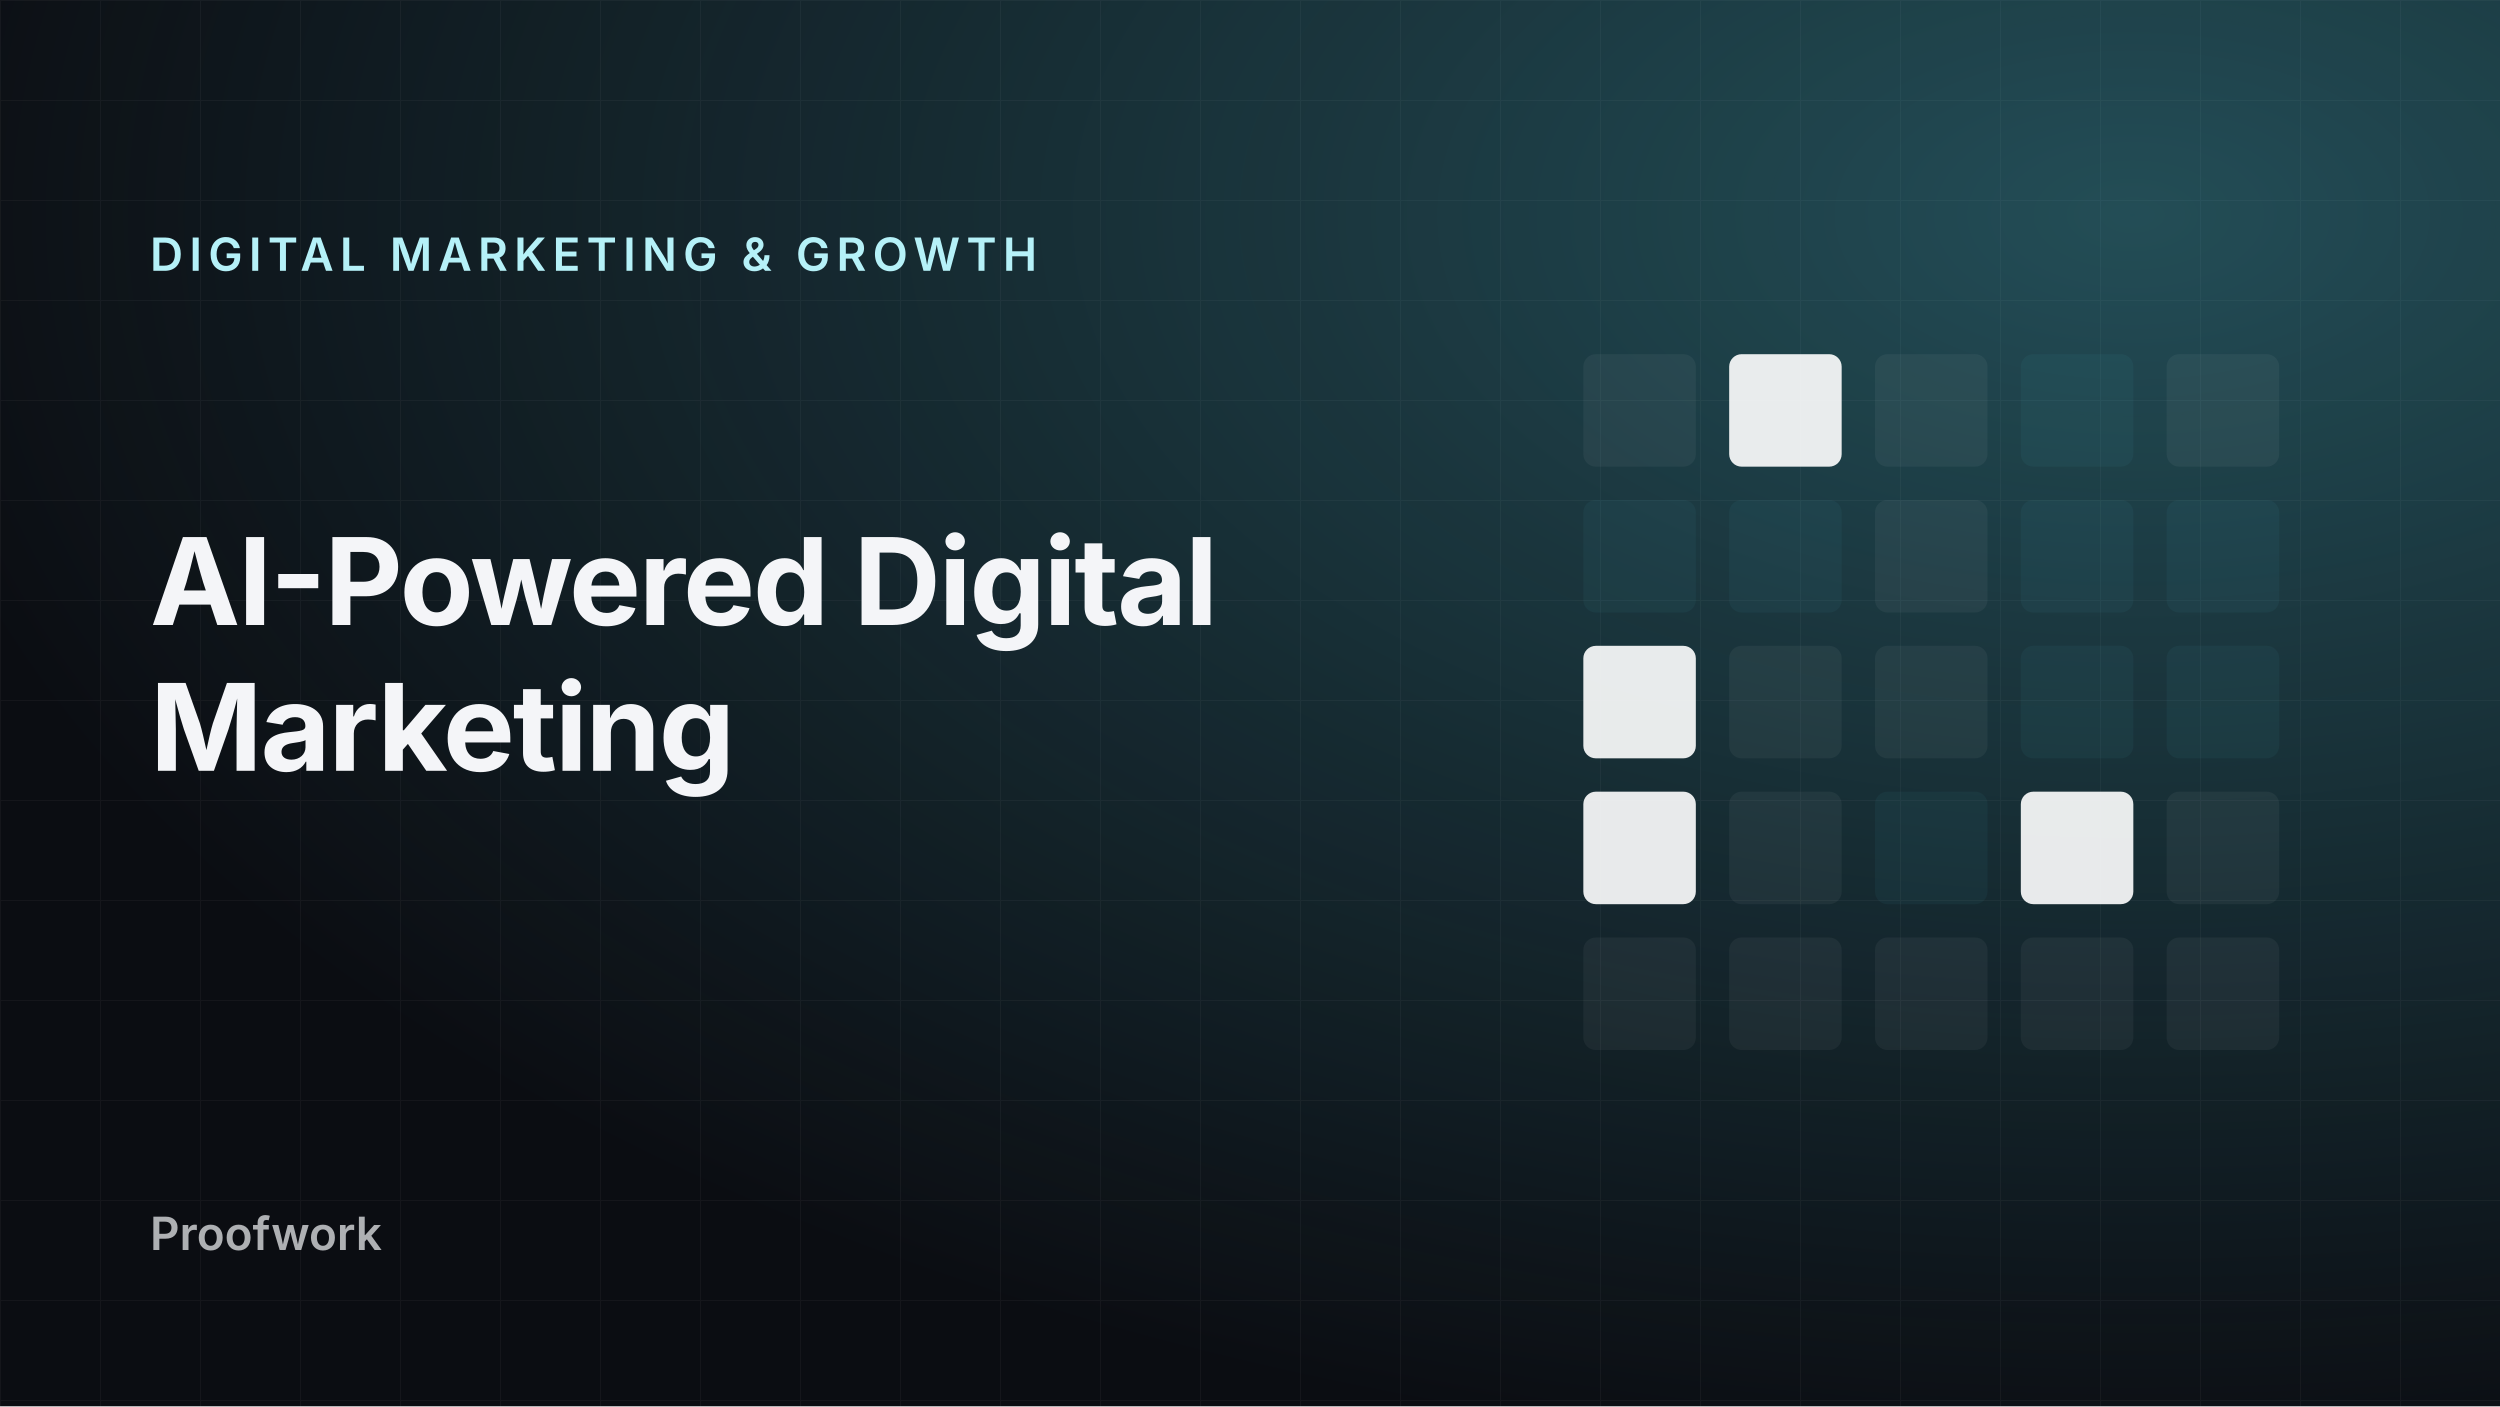
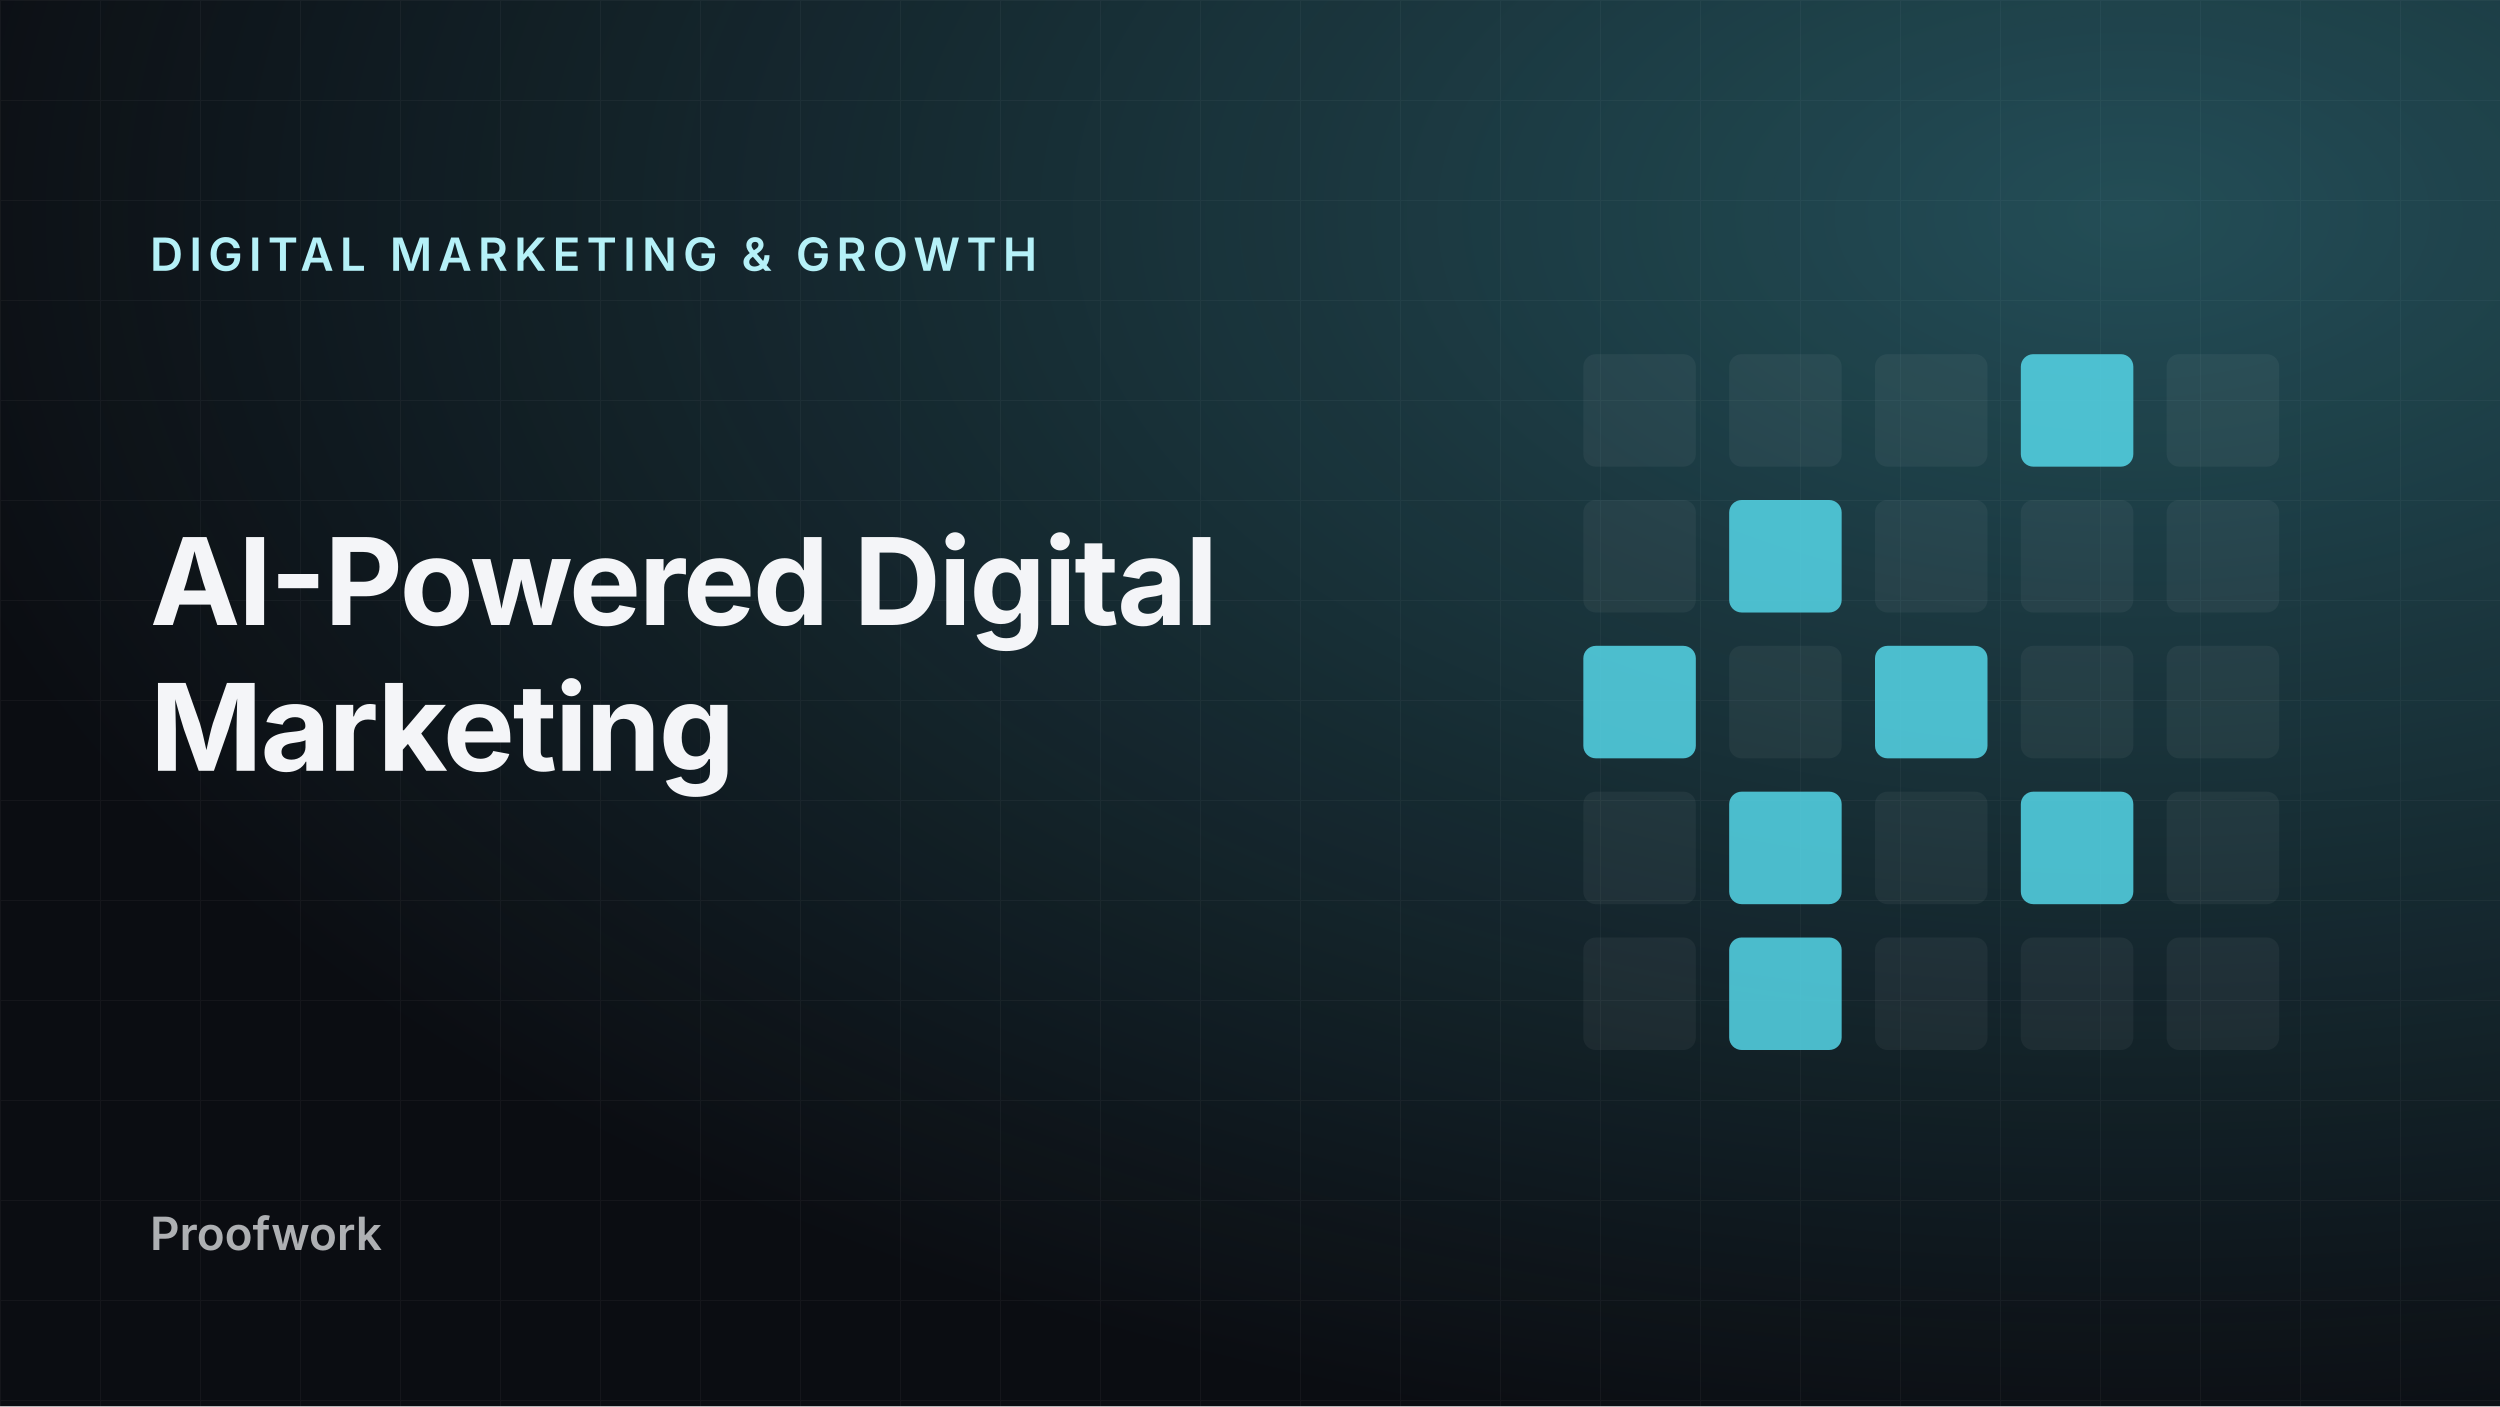
<svg xmlns="http://www.w3.org/2000/svg" width="1200" height="675" viewBox="0 0 1200 675" role="img" aria-label="AI-Powered Digital Marketing">
  <defs>
    <radialGradient id="g" cx="0.85" cy="0.15" r="0.9">
      <stop offset="0" stop-color="#55D6E8" stop-opacity="0.32" />
      <stop offset="1" stop-color="#55D6E8" stop-opacity="0" />
    </radialGradient>
    <pattern id="p" width="48" height="48" patternUnits="userSpaceOnUse">
      <path d="M48 0H0V48" fill="none" stroke="#ffffff" stroke-opacity="0.04" />
    </pattern>
  </defs>
  <rect width="1200" height="675" fill="#0B0D12" />
  <rect width="1200" height="675" fill="url(#p)" />
  <rect width="1200" height="675" fill="url(#g)" />
  <rect x="760" y="170" width="54" height="54" rx="6" fill="#ffffff" fill-opacity="0.05" />
-   <rect x="830" y="170" width="54" height="54" rx="6" fill="#ffffff" fill-opacity="0.9" />
+   <rect x="830" y="170" width="54" height="54" rx="6" fill="#ffffff" fill-opacity="0.05" />
  <rect x="900" y="170" width="54" height="54" rx="6" fill="#ffffff" fill-opacity="0.05" />
-   <rect x="970" y="170" width="54" height="54" rx="6" fill="#55D6E8" fill-opacity="0.05" />
+   <rect x="970" y="170" width="54" height="54" rx="6" fill="#55D6E8" fill-opacity="0.85" />
  <rect x="1040" y="170" width="54" height="54" rx="6" fill="#ffffff" fill-opacity="0.05" />
-   <rect x="760" y="240" width="54" height="54" rx="6" fill="#55D6E8" fill-opacity="0.05" />
-   <rect x="830" y="240" width="54" height="54" rx="6" fill="#55D6E8" fill-opacity="0.05" />
+   <rect x="760" y="240" width="54" height="54" rx="6" fill="#ffffff" fill-opacity="0.05" />
+   <rect x="830" y="240" width="54" height="54" rx="6" fill="#55D6E8" fill-opacity="0.85" />
  <rect x="900" y="240" width="54" height="54" rx="6" fill="#ffffff" fill-opacity="0.05" />
-   <rect x="970" y="240" width="54" height="54" rx="6" fill="#55D6E8" fill-opacity="0.05" />
-   <rect x="1040" y="240" width="54" height="54" rx="6" fill="#55D6E8" fill-opacity="0.05" />
-   <rect x="760" y="310" width="54" height="54" rx="6" fill="#ffffff" fill-opacity="0.9" />
+   <rect x="970" y="240" width="54" height="54" rx="6" fill="#ffffff" fill-opacity="0.05" />
+   <rect x="1040" y="240" width="54" height="54" rx="6" fill="#ffffff" fill-opacity="0.05" />
+   <rect x="760" y="310" width="54" height="54" rx="6" fill="#55D6E8" fill-opacity="0.85" />
  <rect x="830" y="310" width="54" height="54" rx="6" fill="#ffffff" fill-opacity="0.05" />
-   <rect x="900" y="310" width="54" height="54" rx="6" fill="#ffffff" fill-opacity="0.05" />
-   <rect x="970" y="310" width="54" height="54" rx="6" fill="#55D6E8" fill-opacity="0.05" />
-   <rect x="1040" y="310" width="54" height="54" rx="6" fill="#55D6E8" fill-opacity="0.05" />
-   <rect x="760" y="380" width="54" height="54" rx="6" fill="#ffffff" fill-opacity="0.9" />
-   <rect x="830" y="380" width="54" height="54" rx="6" fill="#ffffff" fill-opacity="0.05" />
-   <rect x="900" y="380" width="54" height="54" rx="6" fill="#55D6E8" fill-opacity="0.05" />
-   <rect x="970" y="380" width="54" height="54" rx="6" fill="#ffffff" fill-opacity="0.9" />
+   <rect x="900" y="310" width="54" height="54" rx="6" fill="#55D6E8" fill-opacity="0.85" />
+   <rect x="970" y="310" width="54" height="54" rx="6" fill="#ffffff" fill-opacity="0.05" />
+   <rect x="1040" y="310" width="54" height="54" rx="6" fill="#ffffff" fill-opacity="0.05" />
+   <rect x="760" y="380" width="54" height="54" rx="6" fill="#ffffff" fill-opacity="0.05" />
+   <rect x="830" y="380" width="54" height="54" rx="6" fill="#55D6E8" fill-opacity="0.85" />
+   <rect x="900" y="380" width="54" height="54" rx="6" fill="#ffffff" fill-opacity="0.05" />
+   <rect x="970" y="380" width="54" height="54" rx="6" fill="#55D6E8" fill-opacity="0.85" />
  <rect x="1040" y="380" width="54" height="54" rx="6" fill="#ffffff" fill-opacity="0.05" />
  <rect x="760" y="450" width="54" height="54" rx="6" fill="#ffffff" fill-opacity="0.05" />
-   <rect x="830" y="450" width="54" height="54" rx="6" fill="#ffffff" fill-opacity="0.05" />
+   <rect x="830" y="450" width="54" height="54" rx="6" fill="#55D6E8" fill-opacity="0.85" />
  <rect x="900" y="450" width="54" height="54" rx="6" fill="#ffffff" fill-opacity="0.05" />
  <rect x="970" y="450" width="54" height="54" rx="6" fill="#ffffff" fill-opacity="0.05" />
  <rect x="1040" y="450" width="54" height="54" rx="6" fill="#ffffff" fill-opacity="0.05" />
  <text x="72" y="130" font-family="Inter, Arial, sans-serif" font-size="22" font-weight="600" fill="#B5F1F8" letter-spacing="3">DIGITAL MARKETING &amp; GROWTH</text>
  <text x="72" y="300" font-family="Bricolage Grotesque, Inter, Arial, sans-serif" font-size="58" font-weight="700" fill="#F4F5F8" letter-spacing="-1">AI-Powered Digital</text>
  <text x="72" y="370" font-family="Bricolage Grotesque, Inter, Arial, sans-serif" font-size="58" font-weight="700" fill="#F4F5F8" letter-spacing="-1">Marketing</text>
  <text x="72" y="600" font-family="Inter, Arial, sans-serif" font-size="22" font-weight="600" fill="#F4F5F8" fill-opacity="0.7">Proofwork</text>
</svg>
